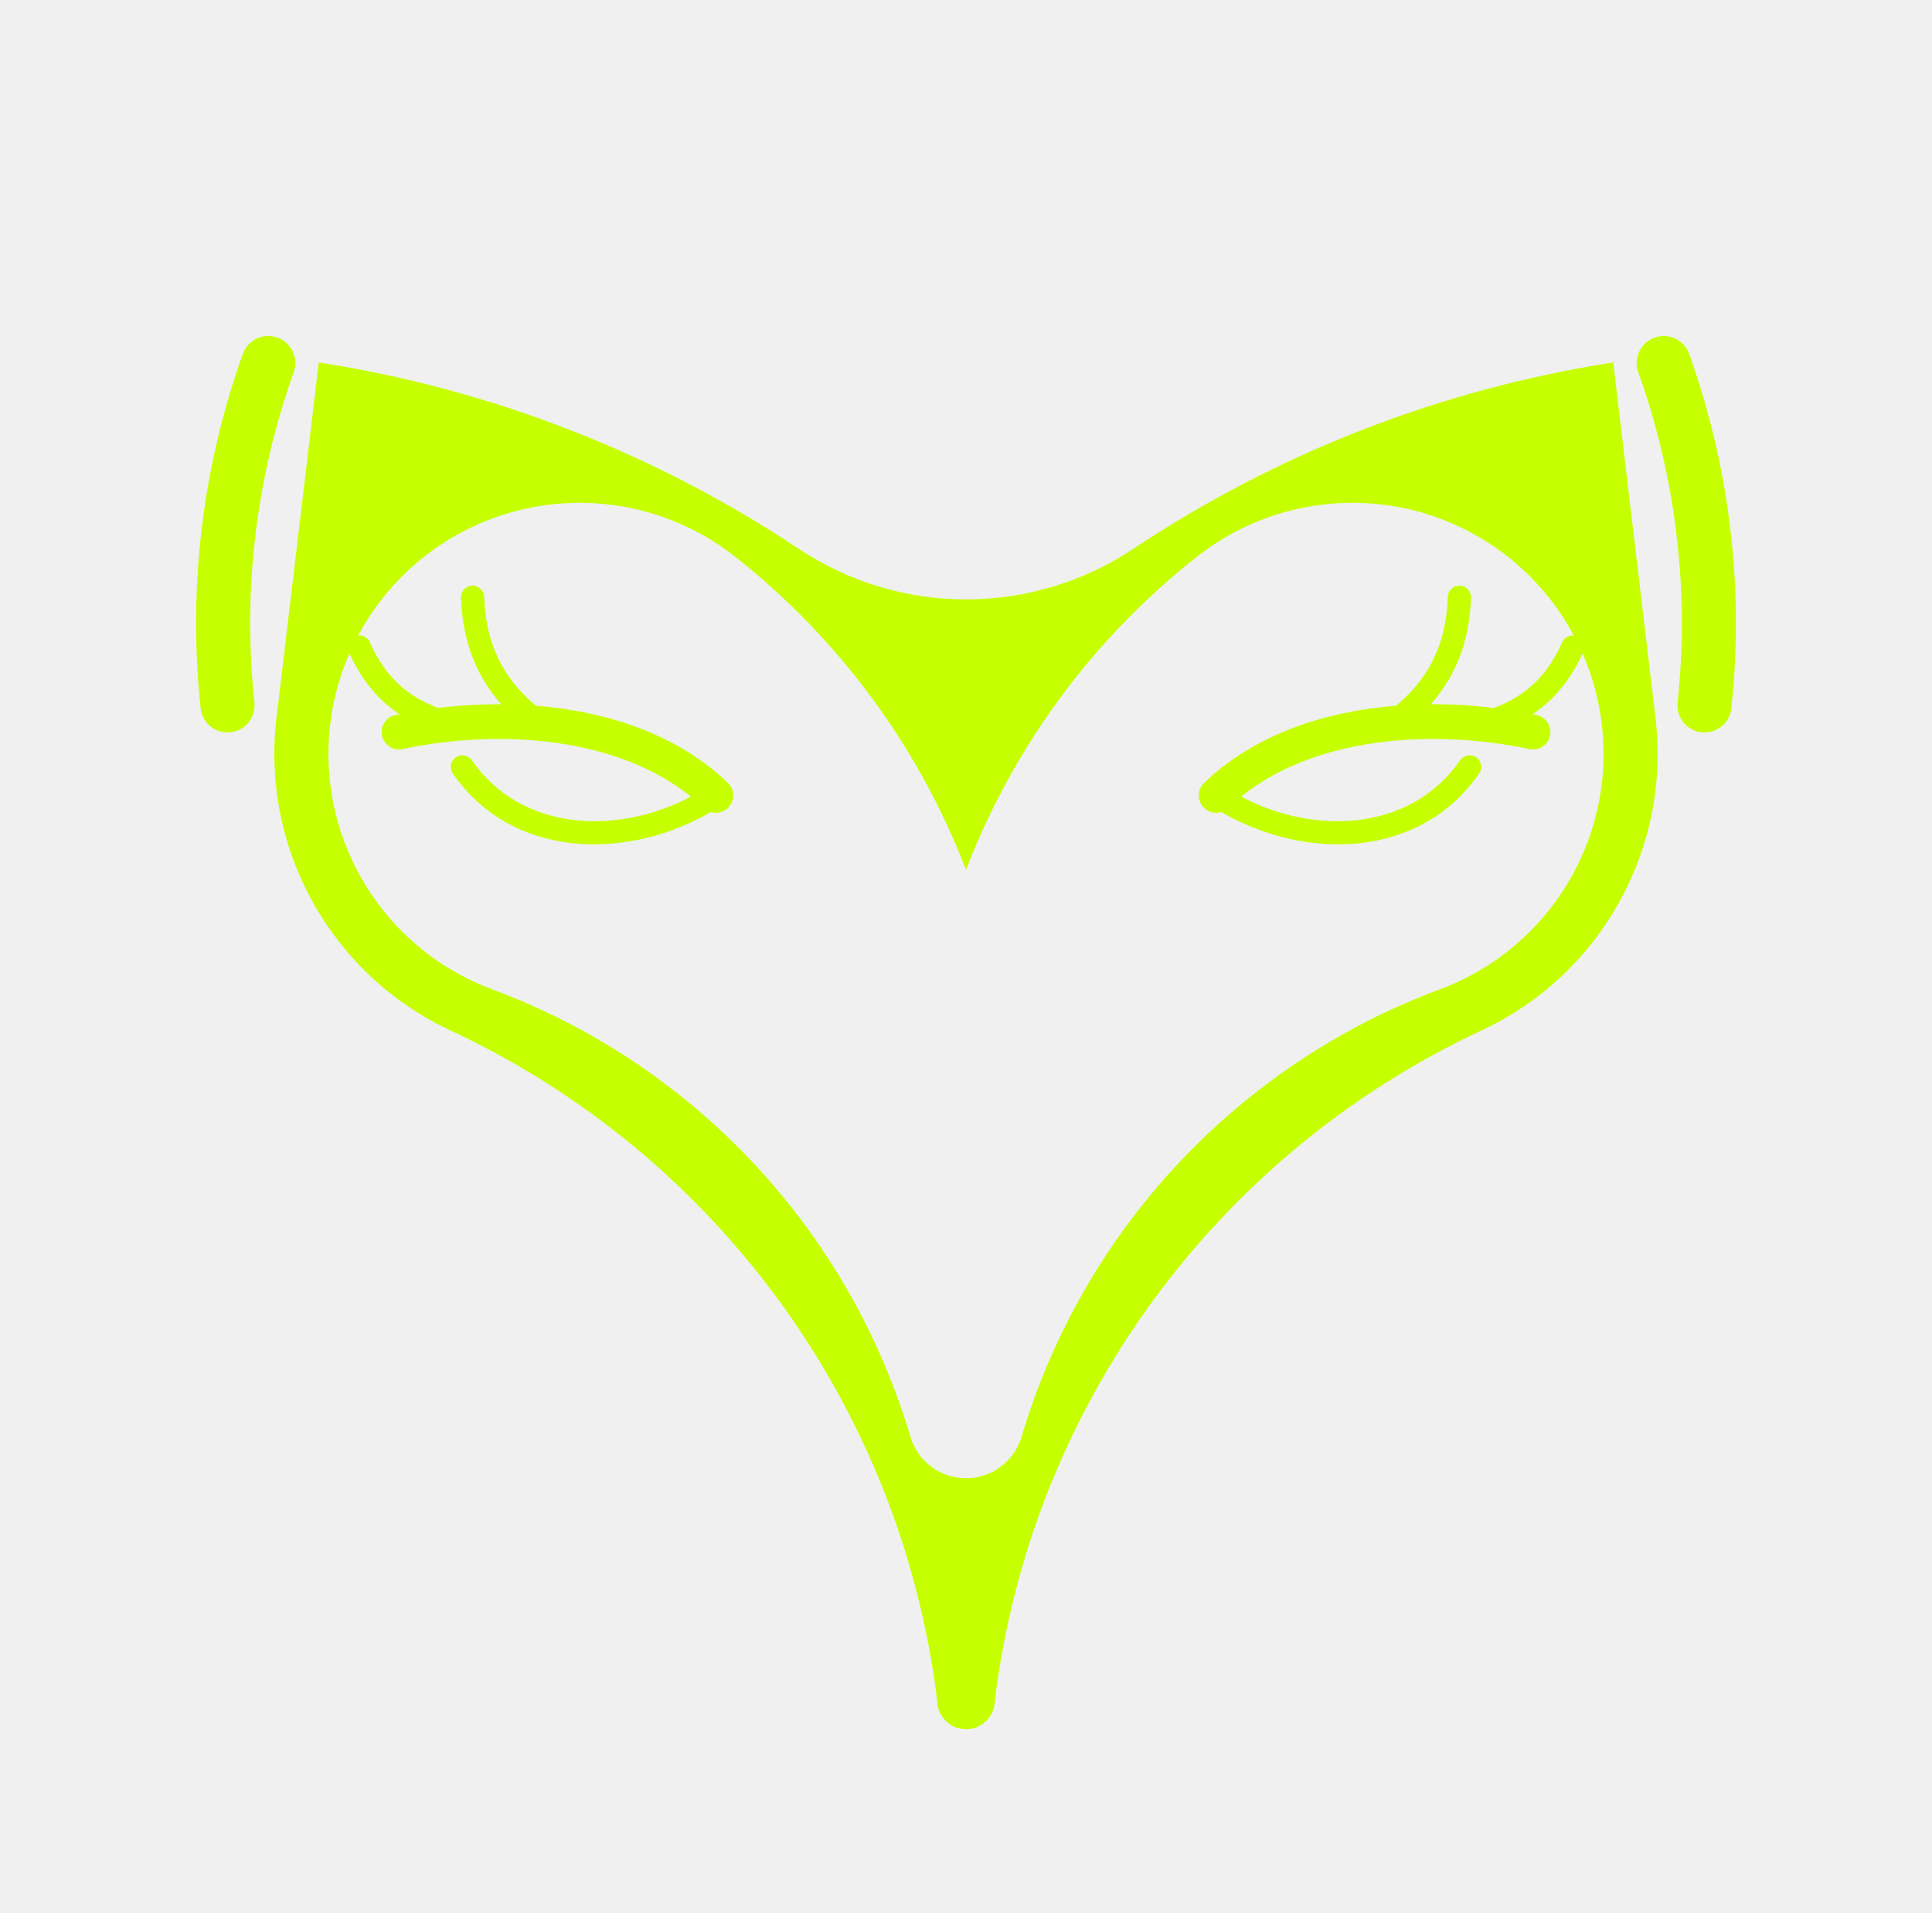
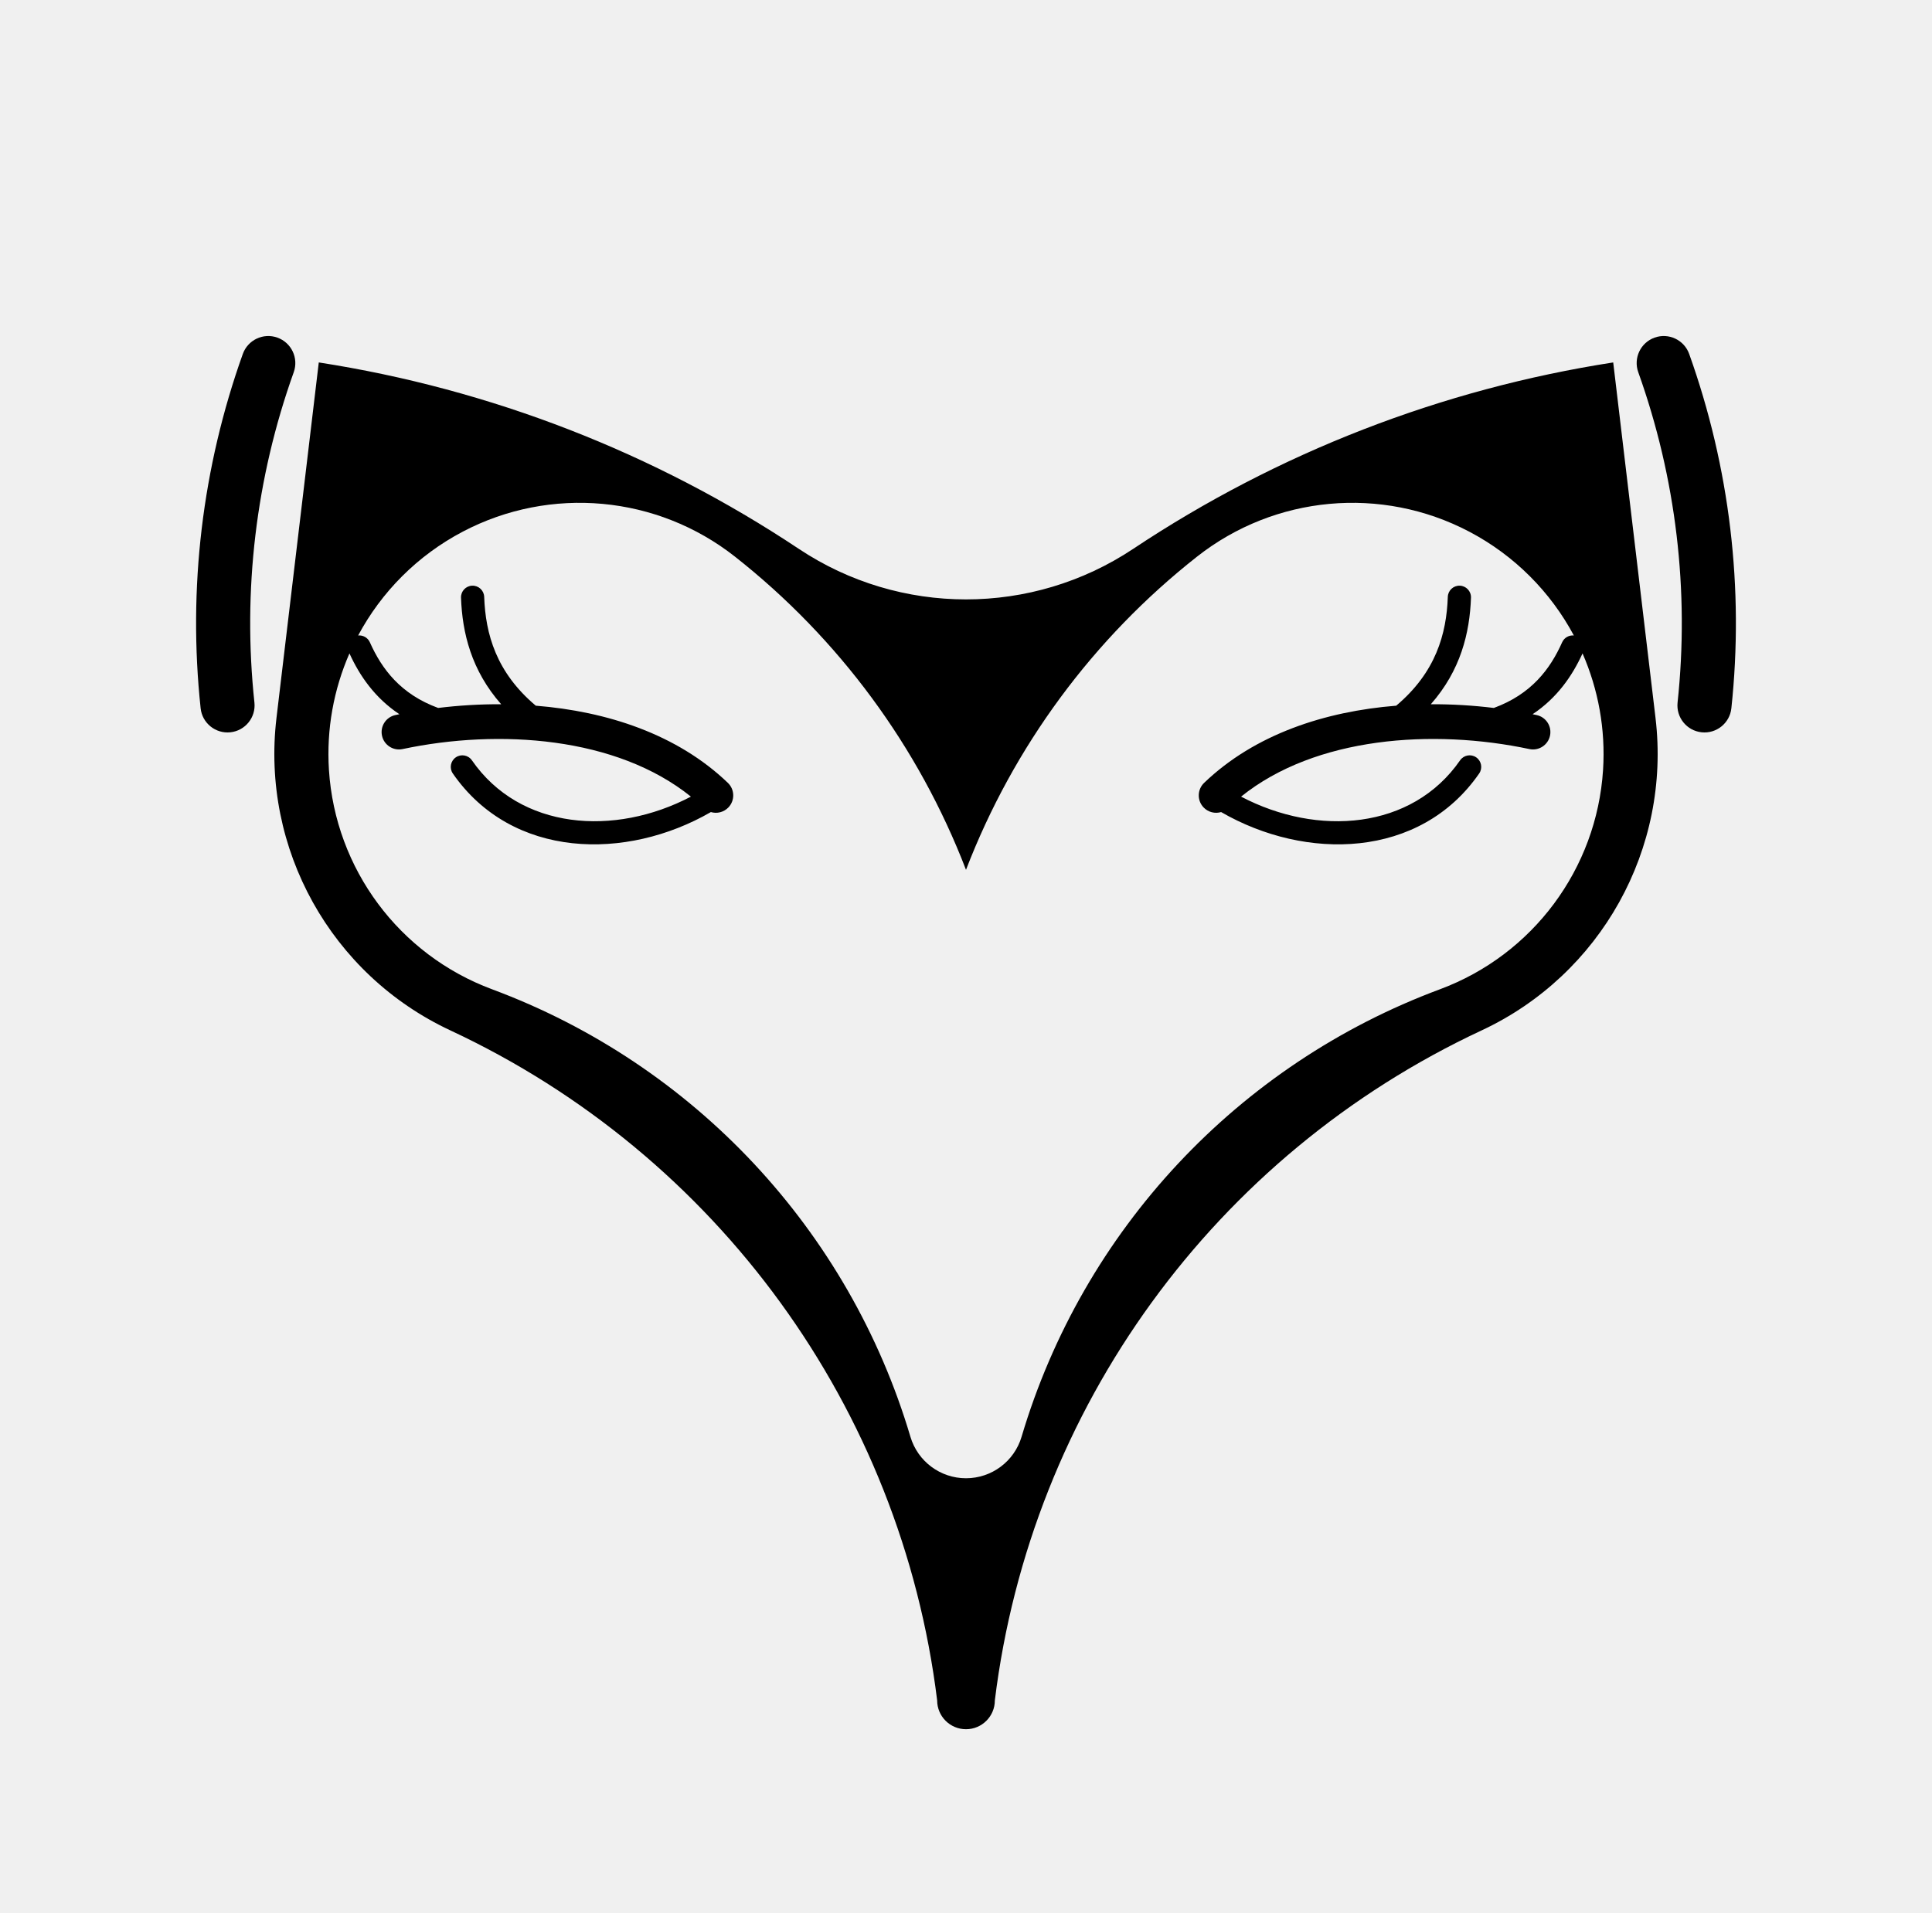
- <svg xmlns="http://www.w3.org/2000/svg" width="620" height="614" viewBox="0 0 620 614" fill="none">
+ <svg xmlns="http://www.w3.org/2000/svg" viewBox="0 0 620 614" fill="none">
  <g>
    <g>
      <g clip-path="url(#clip0_218_632)">
        <g>
-           <path d="M531.271 230.425C536.268 272.417 513.756 312.872 475.44 330.759C389.812 370.743 330.794 452 319.256 545.8C319.256 550.915 315.114 555.057 309.999 555.057C304.884 555.057 300.743 550.915 300.743 545.8C289.205 452 230.187 370.743 144.559 330.759C106.243 312.872 83.731 272.417 88.728 230.425L102.3 116.338C157.387 124.882 209.956 145.299 256.363 176.187C288.851 197.806 331.148 197.806 363.636 176.187C410.043 145.299 462.612 124.882 517.699 116.338L531.271 230.425ZM471.491 170.651C443.337 155.858 409.119 159 384.133 178.679C350.826 204.905 325.214 239.632 309.999 279.201C294.784 239.632 269.173 204.905 235.866 178.679C210.88 159 176.662 155.858 148.508 170.651C133.93 178.312 122.39 190.043 114.932 203.981C116.482 203.828 118.024 204.668 118.693 206.169C122.535 214.79 128.599 222.835 140.61 227.242C147.177 226.44 153.971 226.017 160.83 226.052C151.262 215.183 148.344 203.153 147.946 191.843C147.874 189.79 149.48 188.067 151.533 187.994C153.586 187.922 155.31 189.528 155.382 191.581C155.8 203.472 159.221 215.805 171.939 226.517C194.749 228.339 217.29 235.649 233.586 251.292C235.809 253.427 235.881 256.959 233.747 259.182C232.25 260.741 230.066 261.24 228.127 260.663C200.983 276.356 164.335 275.751 145.319 248.284C144.15 246.594 144.572 244.277 146.261 243.108C147.95 241.939 150.268 242.36 151.438 244.049C166.889 266.367 197.132 268.614 221.722 255.707C197.861 236.482 160.163 233.872 129.2 240.44C126.186 241.079 123.223 239.154 122.584 236.139C121.945 233.125 123.87 230.163 126.885 229.524C127.311 229.433 127.739 229.345 128.169 229.258C120.287 223.991 115.439 216.955 112.142 209.734C107.096 221.276 104.725 234.058 105.561 247.14C107.594 278.878 128.092 306.456 157.901 317.541C222.747 341.666 272.477 394.867 292.168 461.195C294.512 469.087 301.766 474.5 309.999 474.5C318.233 474.5 325.487 469.087 327.831 461.195C347.522 394.867 397.252 341.666 462.098 317.541C491.907 306.456 512.405 278.878 514.438 247.14C515.274 234.058 512.902 221.277 507.856 209.735C504.559 216.955 499.711 223.992 491.83 229.258C492.26 229.346 492.689 229.433 493.115 229.524C496.13 230.163 498.055 233.125 497.416 236.139C496.777 239.154 493.814 241.079 490.8 240.44C459.837 233.872 422.137 236.481 398.276 255.707C422.866 268.615 453.111 266.368 468.562 244.049C469.732 242.36 472.05 241.938 473.739 243.108C475.428 244.277 475.849 246.594 474.68 248.284C455.664 275.751 419.016 276.356 391.872 260.663C389.934 261.24 387.75 260.741 386.253 259.182C384.119 256.959 384.19 253.427 386.413 251.292C402.709 235.649 425.251 228.339 448.06 226.517C460.779 215.805 464.2 203.472 464.618 191.581C464.69 189.528 466.414 187.922 468.467 187.994C470.52 188.067 472.126 189.79 472.054 191.843C471.656 203.154 468.738 215.183 459.169 226.052C466.028 226.017 472.822 226.44 479.389 227.242C491.401 222.835 497.465 214.791 501.307 206.169C501.975 204.669 503.516 203.829 505.066 203.981C497.608 190.043 486.069 178.312 471.491 170.651ZM77.92 113.619C79.534 109.106 84.502 106.756 89.016 108.369C93.529 109.984 95.88 114.952 94.266 119.466C82.126 153.407 77.812 189.658 81.647 225.502C82.157 230.269 78.707 234.546 73.94 235.056C69.174 235.566 64.896 232.115 64.386 227.349C60.273 188.905 64.9 150.023 77.92 113.619ZM530.983 108.369C535.497 106.756 540.465 109.106 542.079 113.619C555.099 150.023 559.727 188.905 555.613 227.349C555.103 232.115 550.825 235.566 546.059 235.056C541.292 234.546 537.842 230.269 538.352 225.502C542.187 189.658 537.873 153.407 525.733 119.466C524.119 114.952 526.47 109.984 530.983 108.369Z" fill="#C6FF00" />
+           <path d="M531.271 230.425C536.268 272.417 513.756 312.872 475.44 330.759C389.812 370.743 330.794 452 319.256 545.8C319.256 550.915 315.114 555.057 309.999 555.057C304.884 555.057 300.743 550.915 300.743 545.8C289.205 452 230.187 370.743 144.559 330.759C106.243 312.872 83.731 272.417 88.728 230.425L102.3 116.338C157.387 124.882 209.956 145.299 256.363 176.187C288.851 197.806 331.148 197.806 363.636 176.187C410.043 145.299 462.612 124.882 517.699 116.338L531.271 230.425ZM471.491 170.651C443.337 155.858 409.119 159 384.133 178.679C350.826 204.905 325.214 239.632 309.999 279.201C294.784 239.632 269.173 204.905 235.866 178.679C210.88 159 176.662 155.858 148.508 170.651C133.93 178.312 122.39 190.043 114.932 203.981C116.482 203.828 118.024 204.668 118.693 206.169C122.535 214.79 128.599 222.835 140.61 227.242C147.177 226.44 153.971 226.017 160.83 226.052C151.262 215.183 148.344 203.153 147.946 191.843C147.874 189.79 149.48 188.067 151.533 187.994C153.586 187.922 155.31 189.528 155.382 191.581C155.8 203.472 159.221 215.805 171.939 226.517C194.749 228.339 217.29 235.649 233.586 251.292C235.809 253.427 235.881 256.959 233.747 259.182C232.25 260.741 230.066 261.24 228.127 260.663C200.983 276.356 164.335 275.751 145.319 248.284C144.15 246.594 144.572 244.277 146.261 243.108C147.95 241.939 150.268 242.36 151.438 244.049C166.889 266.367 197.132 268.614 221.722 255.707C197.861 236.482 160.163 233.872 129.2 240.44C126.186 241.079 123.223 239.154 122.584 236.139C121.945 233.125 123.87 230.163 126.885 229.524C127.311 229.433 127.739 229.345 128.169 229.258C120.287 223.991 115.439 216.955 112.142 209.734C107.096 221.276 104.725 234.058 105.561 247.14C107.594 278.878 128.092 306.456 157.901 317.541C222.747 341.666 272.477 394.867 292.168 461.195C294.512 469.087 301.766 474.5 309.999 474.5C318.233 474.5 325.487 469.087 327.831 461.195C347.522 394.867 397.252 341.666 462.098 317.541C491.907 306.456 512.405 278.878 514.438 247.14C515.274 234.058 512.902 221.277 507.856 209.735C504.559 216.955 499.711 223.992 491.83 229.258C492.26 229.346 492.689 229.433 493.115 229.524C496.13 230.163 498.055 233.125 497.416 236.139C496.777 239.154 493.814 241.079 490.8 240.44C459.837 233.872 422.137 236.481 398.276 255.707C422.866 268.615 453.111 266.368 468.562 244.049C469.732 242.36 472.05 241.938 473.739 243.108C475.428 244.277 475.849 246.594 474.68 248.284C455.664 275.751 419.016 276.356 391.872 260.663C389.934 261.24 387.75 260.741 386.253 259.182C384.119 256.959 384.19 253.427 386.413 251.292C402.709 235.649 425.251 228.339 448.06 226.517C460.779 215.805 464.2 203.472 464.618 191.581C464.69 189.528 466.414 187.922 468.467 187.994C470.52 188.067 472.126 189.79 472.054 191.843C471.656 203.154 468.738 215.183 459.169 226.052C466.028 226.017 472.822 226.44 479.389 227.242C491.401 222.835 497.465 214.791 501.307 206.169C501.975 204.669 503.516 203.829 505.066 203.981C497.608 190.043 486.069 178.312 471.491 170.651ZM77.92 113.619C79.534 109.106 84.502 106.756 89.016 108.369C93.529 109.984 95.88 114.952 94.266 119.466C82.126 153.407 77.812 189.658 81.647 225.502C82.157 230.269 78.707 234.546 73.94 235.056C69.174 235.566 64.896 232.115 64.386 227.349C60.273 188.905 64.9 150.023 77.92 113.619ZM530.983 108.369C535.497 106.756 540.465 109.106 542.079 113.619C555.099 150.023 559.727 188.905 555.613 227.349C555.103 232.115 550.825 235.566 546.059 235.056C541.292 234.546 537.842 230.269 538.352 225.502C542.187 189.658 537.873 153.407 525.733 119.466C524.119 114.952 526.47 109.984 530.983 108.369Z" fill="currentColor" />
        </g>
      </g>
    </g>
  </g>
  <defs>
    <clipPath id="clip0_218_632">
      <rect x="-190" width="1000" height="620" rx="6" fill="white" />
    </clipPath>
  </defs>
</svg>
